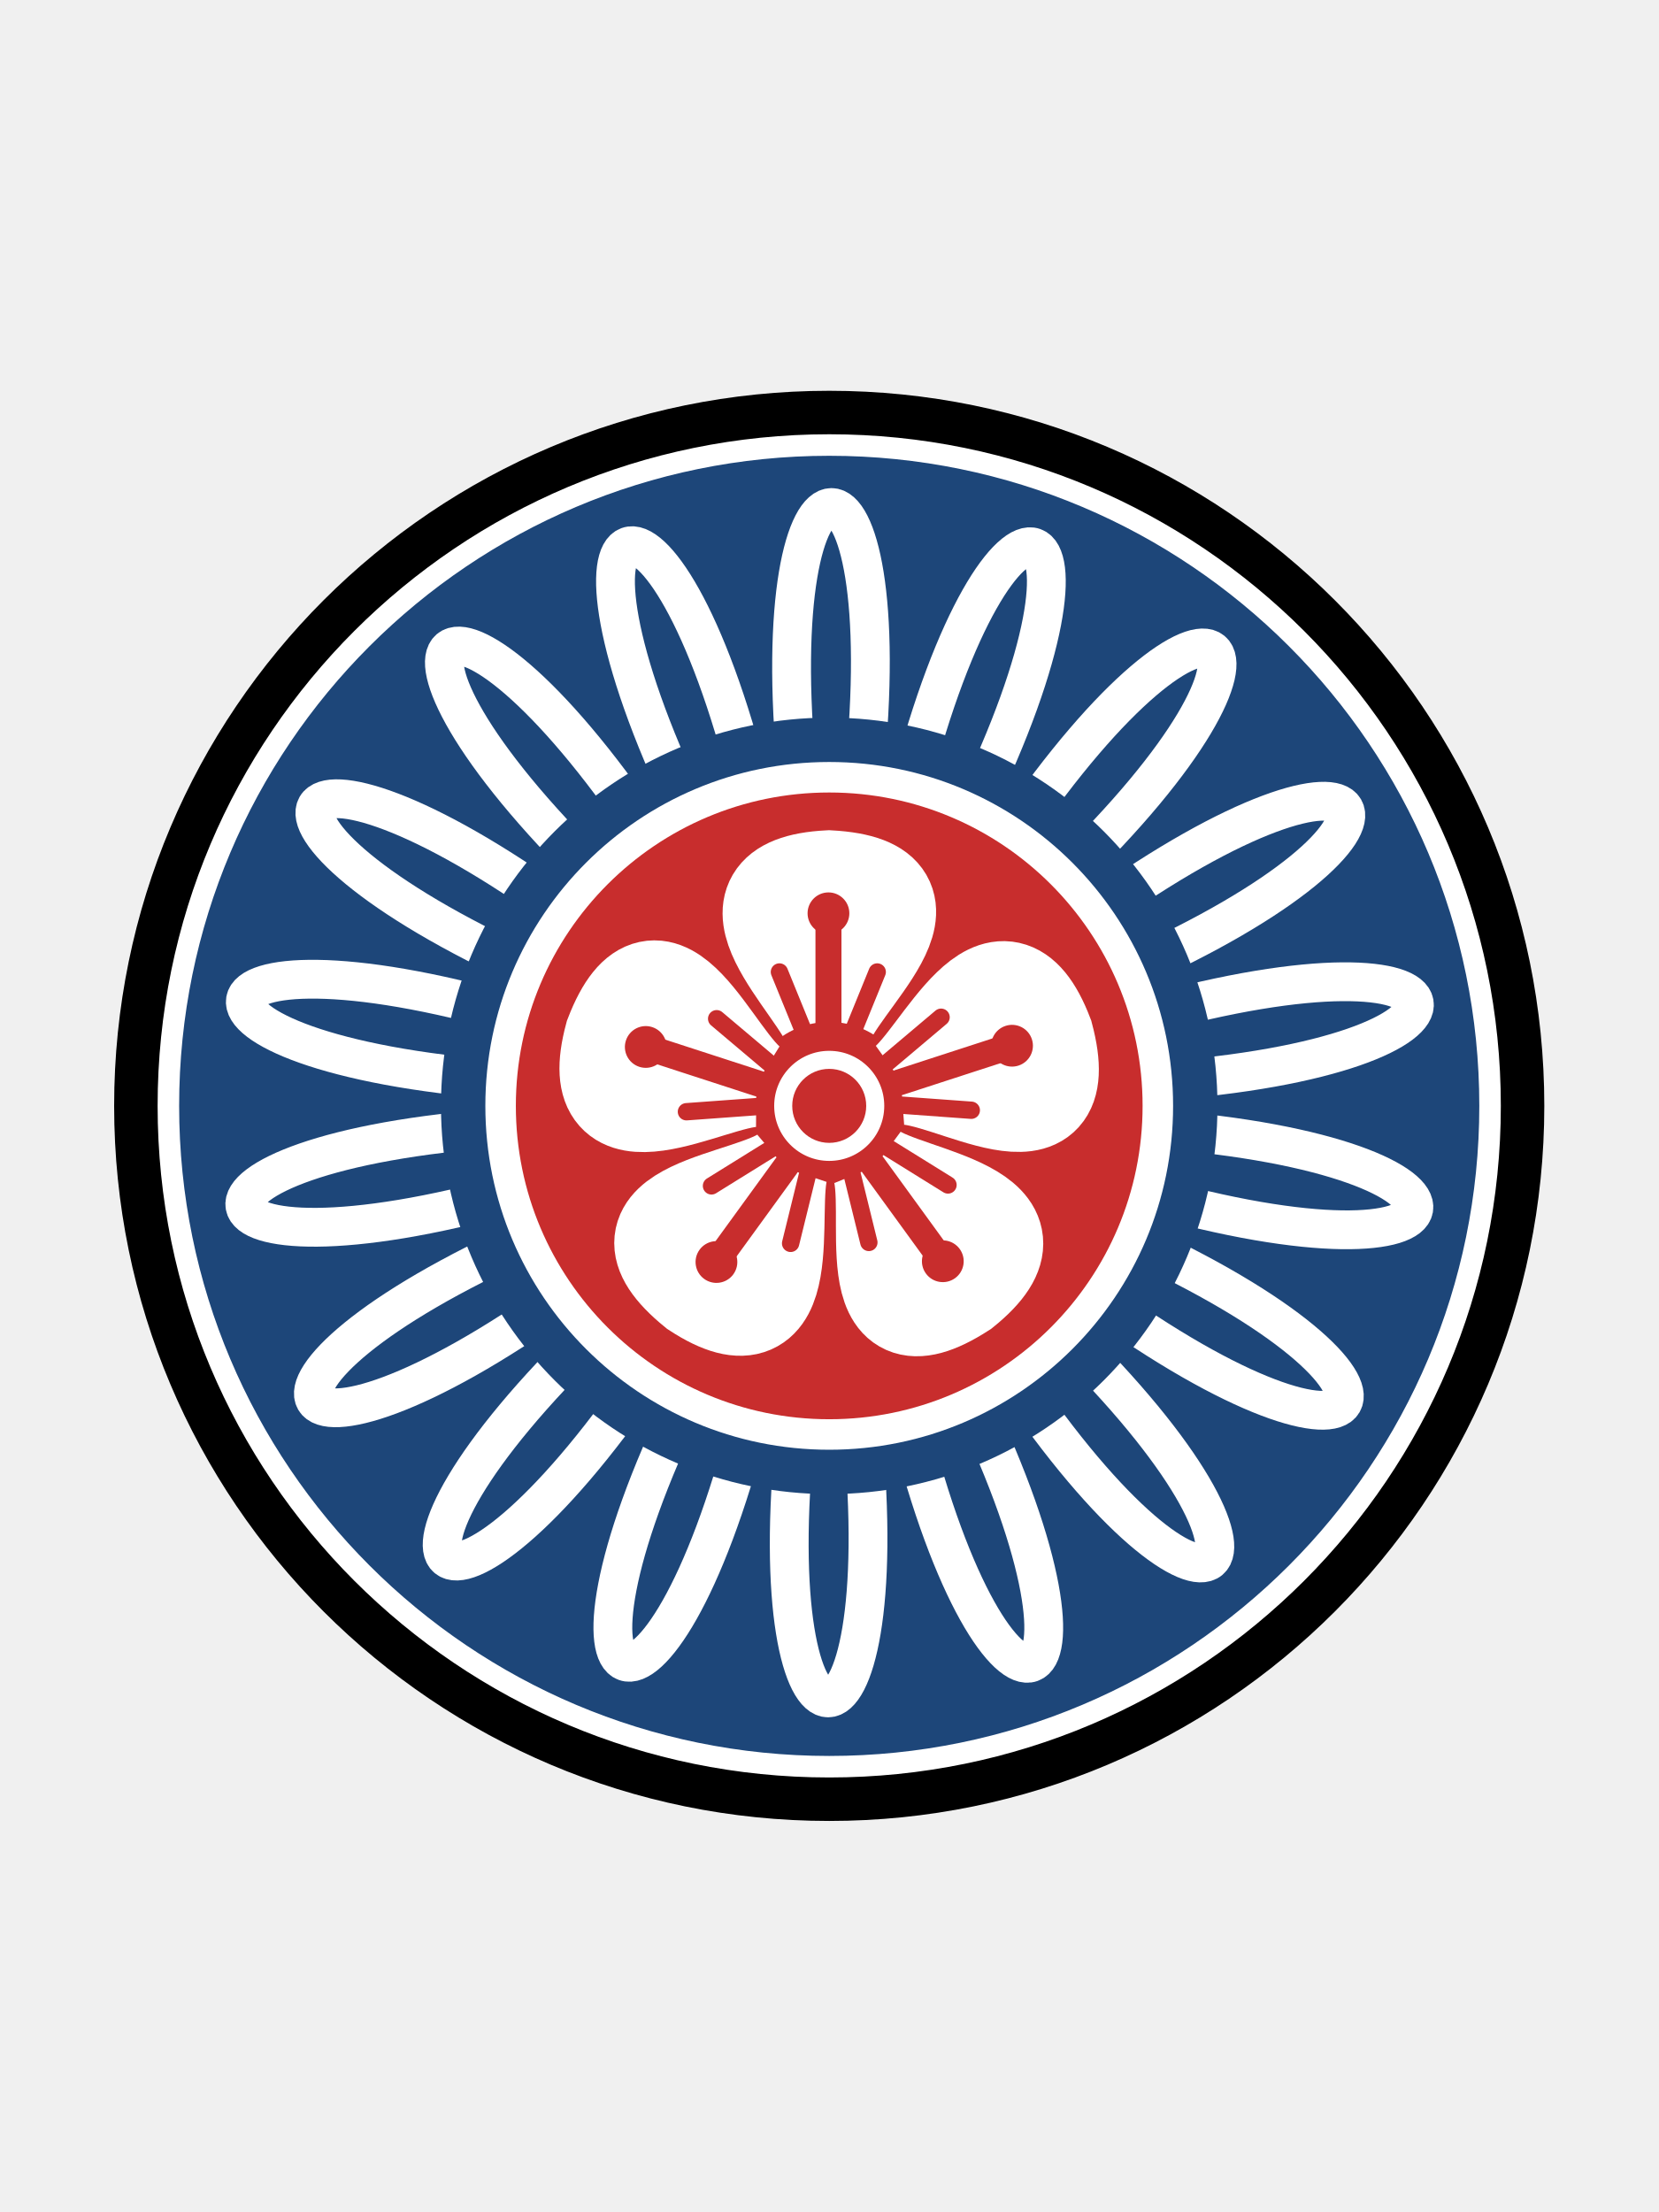
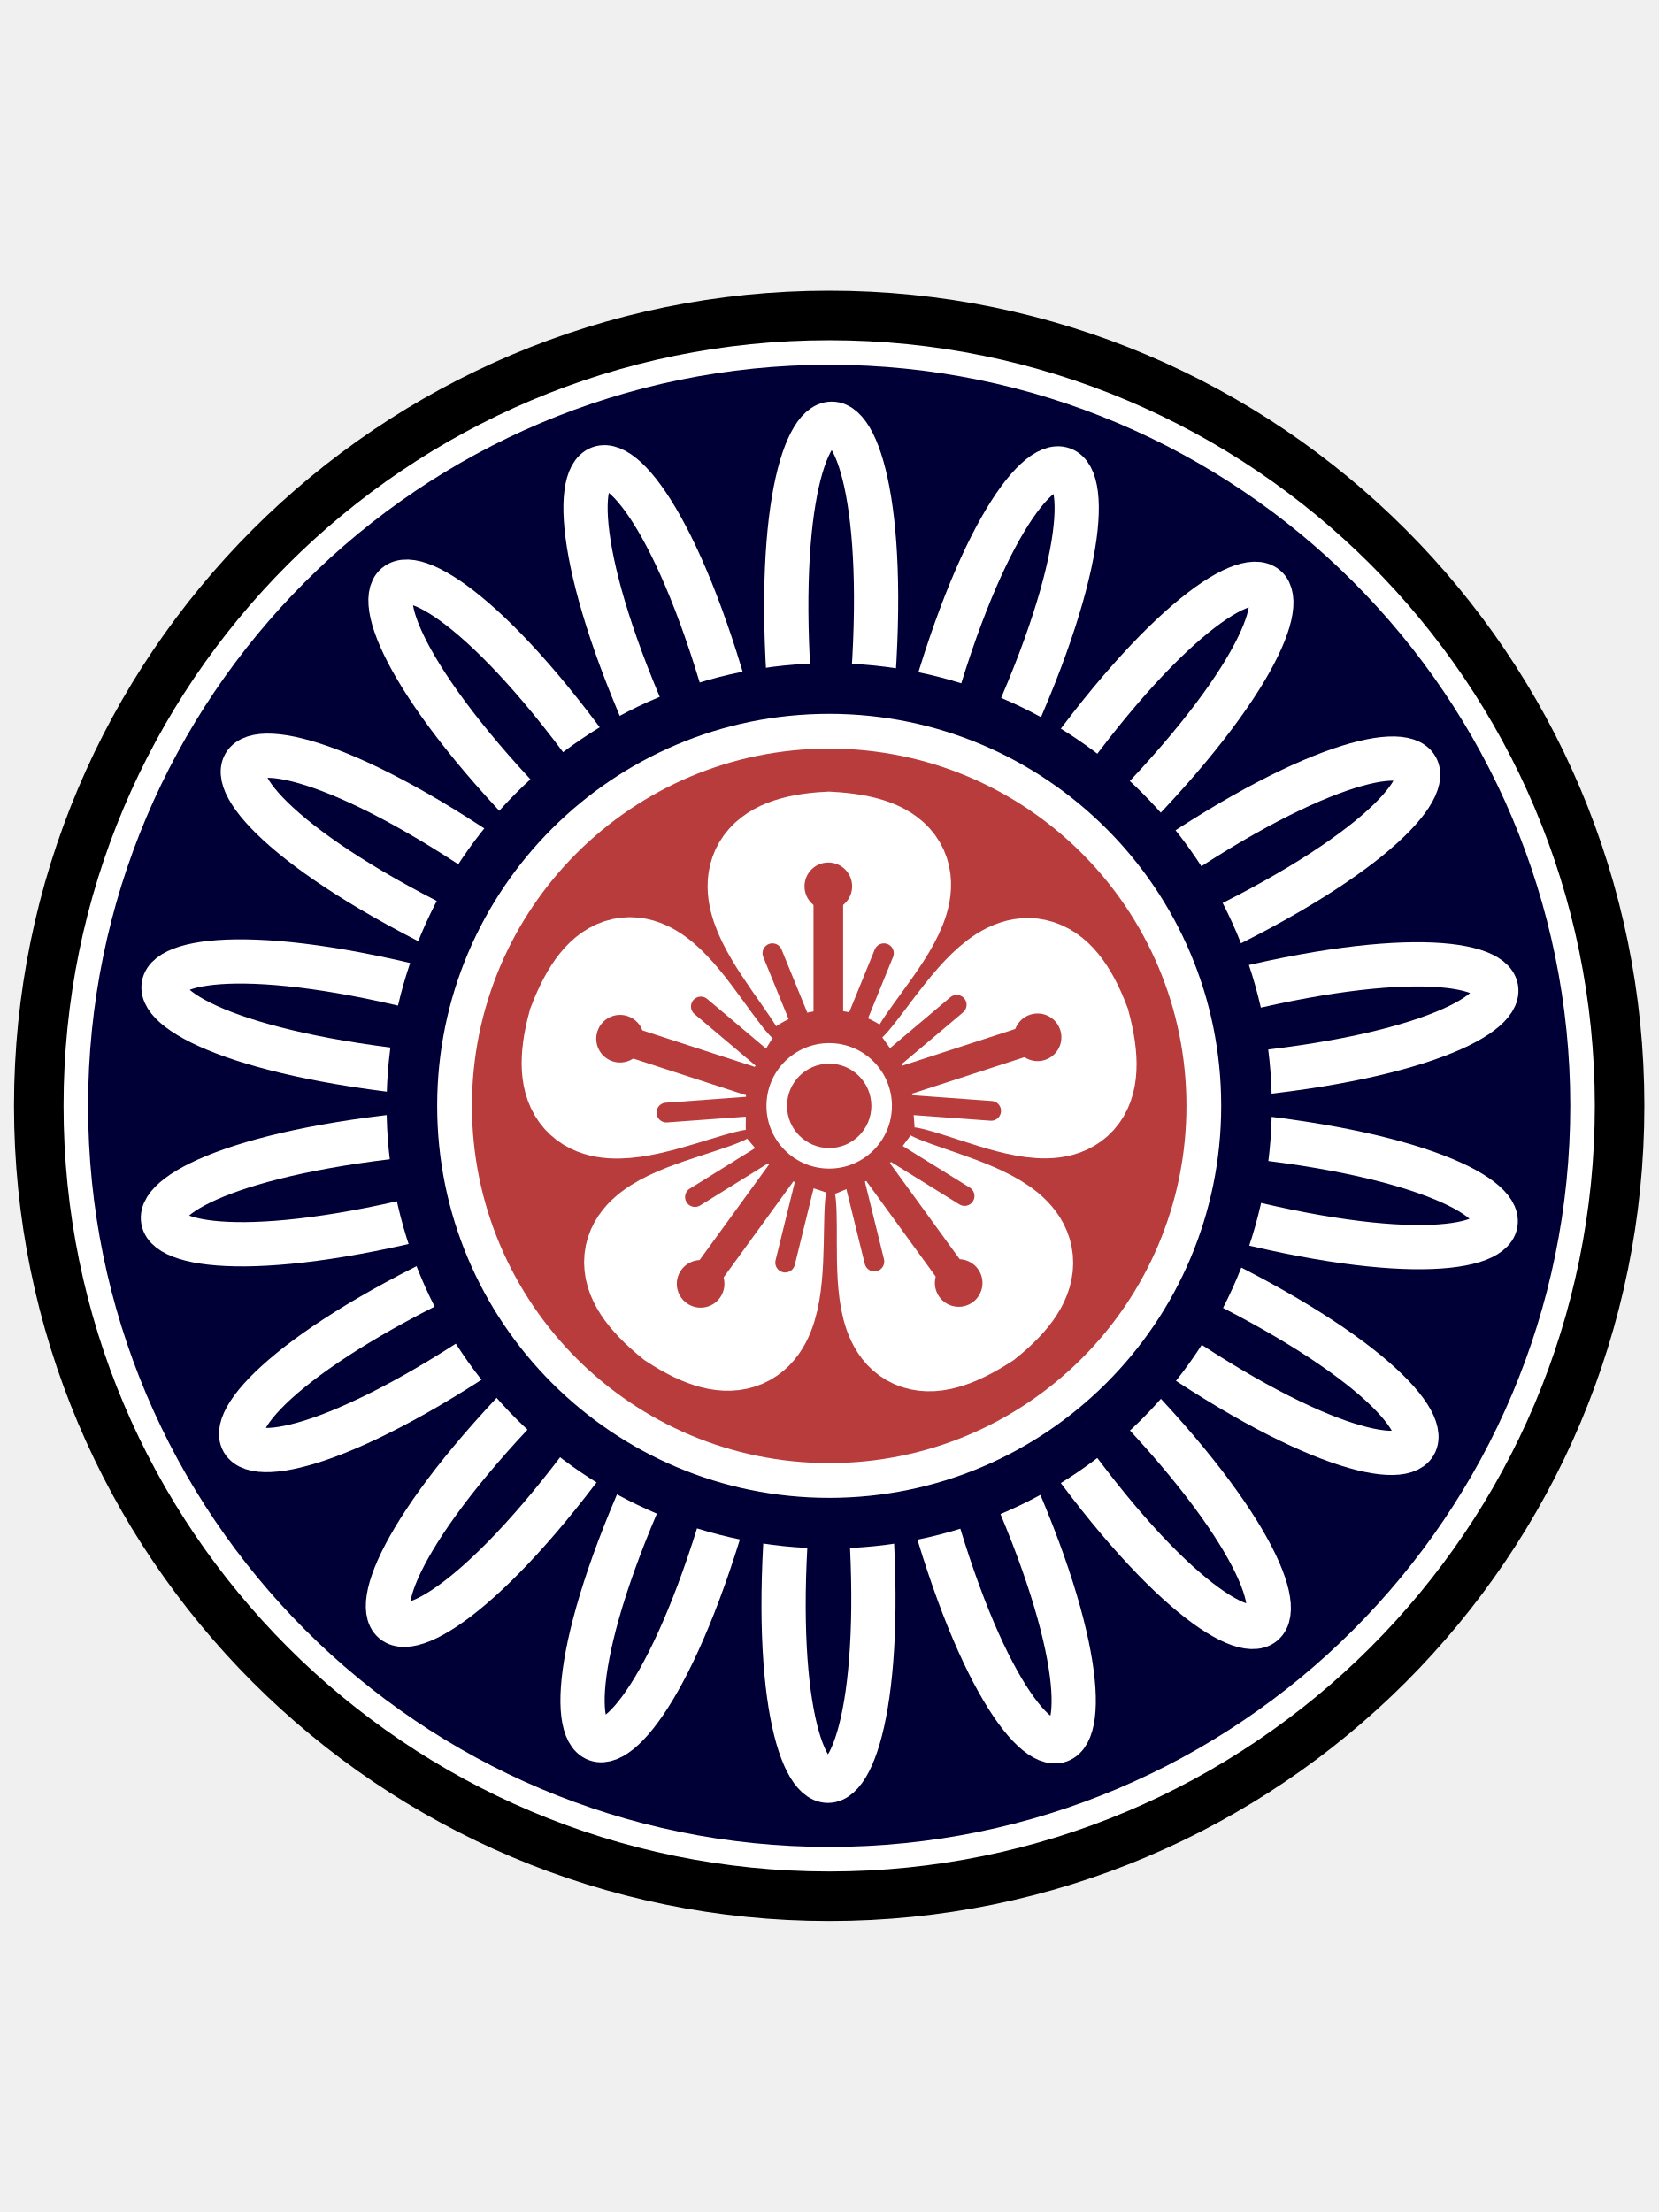
- <svg xmlns="http://www.w3.org/2000/svg" xmlns:ns1="http://www.openswatchbook.org/uri/2009/osb" xmlns:xlink="http://www.w3.org/1999/xlink" width="300" height="400" viewBox="-21 -28 342 456" id="svg2" version="1.1">
+ <svg xmlns="http://www.w3.org/2000/svg" xmlns:ns1="http://www.openswatchbook.org/uri/2009/osb" xmlns:xlink="http://www.w3.org/1999/xlink" width="300" height="400" viewBox="0 0 300 400" id="svg2" version="1.1">
  <defs id="defs4">
    <linearGradient id="linearGradient10055" ns1:paint="solid">
      <stop style="stop-color:#000000;stop-opacity:1;" offset="0" id="stop10057" />
    </linearGradient>
    <marker orient="auto" refY="0" refX="0" id="Arrow1Lstart" style="overflow:visible">
      <path id="path4978" d="M 0,0 5,-5 -12.5,0 5,5 0,0 Z" style="fill:#000000;fill-opacity:1;fill-rule:evenodd;stroke:#ff5c00;stroke-width:1pt;stroke-opacity:1" transform="matrix(0.8,0,0,0.8,10,0)" />
    </marker>
    <clipPath clipPathUnits="userSpaceOnUse" id="clipPath4243">
      <circle style="opacity:1;fill:#000000;fill-opacity:0.297;fill-rule:nonzero;stroke:#000000;stroke-width:19.133;stroke-linecap:butt;stroke-linejoin:round;stroke-miterlimit:4;stroke-dasharray:none;stroke-dashoffset:0;stroke-opacity:1" id="circle4245" cx="-264.66" cy="-198.207" r="293.954" />
    </clipPath>
    <clipPath clipPathUnits="userSpaceOnUse" id="clipPath7847">
      <ellipse style="opacity:1;fill:#822600;fill-opacity:1;fill-rule:nonzero;stroke:none;stroke-width:12;stroke-linecap:round;stroke-linejoin:round;stroke-miterlimit:4;stroke-dasharray:none;stroke-dashoffset:0;stroke-opacity:1" id="ellipse7849" cx="394" cy="552.362" rx="349.495" ry="216" />
    </clipPath>
    <clipPath clipPathUnits="userSpaceOnUse" id="clipPath4243-1">
      <circle style="opacity:1;fill:#000000;fill-opacity:0.297;fill-rule:nonzero;stroke:#000000;stroke-width:19.133;stroke-linecap:butt;stroke-linejoin:round;stroke-miterlimit:4;stroke-dasharray:none;stroke-dashoffset:0;stroke-opacity:1" id="circle4245-4" cx="-264.66" cy="-198.207" r="293.954" />
    </clipPath>
    <clipPath clipPathUnits="userSpaceOnUse" id="clipPath7876">
      <circle style="opacity:1;fill:#000000;fill-opacity:0.297;fill-rule:nonzero;stroke:#000000;stroke-width:19.133;stroke-linecap:butt;stroke-linejoin:round;stroke-miterlimit:4;stroke-dasharray:none;stroke-dashoffset:0;stroke-opacity:1" id="circle7878" cx="-264.66" cy="-198.207" r="293.954" />
    </clipPath>
    <clipPath clipPathUnits="userSpaceOnUse" id="clipPath14693">
      <rect style="opacity:1;fill:#a53c3c;fill-opacity:1;fill-rule:nonzero;stroke:none;stroke-width:8;stroke-linecap:round;stroke-linejoin:round;stroke-miterlimit:4;stroke-dasharray:none;stroke-dashoffset:0;stroke-opacity:1" id="rect14695" width="131.784" height="168.821" x="-332.596" y="383.498" rx="1.255" ry="3.751" transform="matrix(0.9993908,-0.03489951,0.03489951,0.9993908,0,0)" />
    </clipPath>
    <clipPath clipPathUnits="userSpaceOnUse" id="clipPath14952">
      <ellipse style="opacity:1;fill:#a53c3c;fill-opacity:1;fill-rule:nonzero;stroke:none;stroke-width:7;stroke-linecap:round;stroke-linejoin:round;stroke-miterlimit:4;stroke-dasharray:none;stroke-dashoffset:0;stroke-opacity:1" id="ellipse14954" cx="-271.344" cy="647.256" rx="69.057" ry="116.911" transform="matrix(0.9993908,-0.03489951,0.03489951,0.9993908,0,0)" />
    </clipPath>
    <pattern y="0" x="0" height="6" width="6" patternUnits="userSpaceOnUse" id="EMFhbasepattern" />
  </defs>
  <g id="layer1" transform="translate(0,-652.3622)">
    <g id="g6641" transform="matrix(0.8933235,0,0,0.8933235,-207.3865,341.0307)">
      <circle r="160" cy="572.362" cx="400" id="path5446" style="opacity:1;fill:#ffffff;fill-opacity:1;fill-rule:nonzero;stroke:#000000;stroke-width:10.033;stroke-linecap:butt;stroke-linejoin:round;stroke-miterlimit:4;stroke-dasharray:none;stroke-dashoffset:0;stroke-opacity:1" />
-       <circle r="145" cy="572.362" cx="400" id="path5448" style="opacity:1;fill:#1d4679;fill-opacity:1;fill-rule:nonzero;stroke:#1d4679;stroke-width:10.033;stroke-linecap:butt;stroke-linejoin:round;stroke-miterlimit:4;stroke-dasharray:none;stroke-dashoffset:0;stroke-opacity:1" />
+       <circle r="145" cy="572.362" cx="400" id="path5448" style="opacity:1;fill:#000037;fill-opacity:1;fill-rule:nonzero;stroke:#000037;stroke-width:10.033;stroke-linecap:butt;stroke-linejoin:round;stroke-miterlimit:4;stroke-dasharray:none;stroke-dashoffset:0;stroke-opacity:1" />
      <g transform="translate(0.3535534,0)" id="g5971">
        <path style="fill:none;fill-rule:evenodd;stroke:#ffffff;stroke-width:8.955;stroke-linecap:round;stroke-linejoin:miter;stroke-miterlimit:4;stroke-dasharray:none;stroke-opacity:1" d="m 392.327,496.481 c -8.272,-82.935 24.083,-82.939 15.287,0" id="path5460" />
        <g id="g5914" transform="translate(-31,-64.5)">
          <use height="100%" width="100%" id="use5880" transform="matrix(0.9396926,0.3420201,-0.3420201,0.9396926,250.3918,-36.96823)" xlink:href="#path5460" y="0" x="0" />
          <use height="100%" width="100%" id="use5882" transform="matrix(0.7660444,0.6427876,-0.6427876,0.7660444,491.6243,-58.03153)" xlink:href="#path5460" y="0" x="0" />
          <use height="100%" width="100%" id="use5884" transform="matrix(0.5,0.8660254,-0.8660254,0.5,725.5127,4.681811)" xlink:href="#path5460" y="0" x="0" />
          <use height="100%" width="100%" id="use5886" transform="matrix(0.1736482,0.9848077,-0.9848077,0.1736482,923.8467,143.6076)" xlink:href="#path5460" y="0" x="0" />
          <use height="100%" width="100%" id="use5888" transform="matrix(-0.1736482,0.9848077,-0.9848077,-0.1736482,1062.704,341.9894)" xlink:href="#path5460" y="0" x="0" />
          <use height="100%" width="100%" id="use5890" transform="matrix(-0.5,0.8660254,-0.8660254,-0.5,1125.337,575.8994)" xlink:href="#path5460" y="0" x="0" />
          <use height="100%" width="100%" id="use5892" transform="matrix(-0.7660444,0.6427876,-0.6427876,-0.7660444,1104.191,817.1246)" xlink:href="#path5460" y="0" x="0" />
          <use height="100%" width="100%" id="use5894" transform="matrix(-0.9396926,0.3420201,-0.3420201,-0.9396926,1001.816,1036.57)" xlink:href="#path5460" y="0" x="0" />
          <use height="100%" width="100%" id="use5896" transform="matrix(-1,0,0,-1,830.5604,1207.766)" xlink:href="#path5460" y="0" x="0" />
          <use height="100%" width="100%" id="use5898" transform="matrix(-0.9396926,-0.3420201,0.3420201,-0.9396926,611.0801,1310.066)" xlink:href="#path5460" y="0" x="0" />
          <use height="100%" width="100%" id="use5900" transform="matrix(-0.7660444,-0.6427876,0.6427876,-0.7660444,369.8477,1331.129)" xlink:href="#path5460" y="0" x="0" />
          <use height="100%" width="100%" id="use5902" transform="matrix(-0.5,-0.8660254,0.8660254,-0.5,135.9593,1268.416)" xlink:href="#path5460" y="0" x="0" />
          <use height="100%" width="100%" id="use5904" transform="matrix(-0.1736482,-0.9848077,0.9848077,-0.1736482,-62.37476,1129.49)" xlink:href="#path5460" y="0" x="0" />
          <use height="100%" width="100%" id="use5906" transform="matrix(0.1736482,-0.9848077,0.9848077,0.1736482,-201.2323,931.1081)" xlink:href="#path5460" y="0" x="0" />
          <use height="100%" width="100%" id="use5908" transform="matrix(0.5,-0.8660254,0.8660254,0.5,-263.8652,697.1981)" xlink:href="#path5460" y="0" x="0" />
          <use height="100%" width="100%" id="use5910" transform="matrix(0.7660444,-0.6427876,0.6427876,0.7660444,-242.7189,455.9729)" xlink:href="#path5460" y="0" x="0" />
          <use height="100%" width="100%" id="use5912" transform="matrix(0.9396926,-0.3420201,0.3420201,0.9396926,-140.3441,236.5278)" xlink:href="#path5460" y="0" x="0" />
        </g>
      </g>
-       <circle r="84.474" cy="572.362" cx="400" id="path5454" style="opacity:1;fill:#ffffff;fill-opacity:1;fill-rule:nonzero;stroke:#1d4679;stroke-width:10.24;stroke-linecap:butt;stroke-linejoin:round;stroke-miterlimit:4;stroke-dasharray:none;stroke-dashoffset:0;stroke-opacity:1" />
-       <circle r="72.315" cy="572.362" cx="400" id="path5992" style="opacity:1;fill:#c82d2d;fill-opacity:1;fill-rule:nonzero;stroke:none;stroke-width:12;stroke-linecap:round;stroke-linejoin:round;stroke-miterlimit:4;stroke-dasharray:none;stroke-dashoffset:0;stroke-opacity:1" />
+       <circle r="84.474" cy="572.362" cx="400" id="path5454" style="opacity:1;fill:#ffffff;fill-opacity:1;fill-rule:nonzero;stroke:#000037;stroke-width:10.24;stroke-linecap:butt;stroke-linejoin:round;stroke-miterlimit:4;stroke-dasharray:none;stroke-dashoffset:0;stroke-opacity:1" />
+       <circle r="72.315" cy="572.362" cx="400" id="path5992" style="opacity:1;fill:#b93c3c;fill-opacity:1;fill-rule:nonzero;stroke:none;stroke-width:12;stroke-linecap:round;stroke-linejoin:round;stroke-miterlimit:4;stroke-dasharray:none;stroke-dashoffset:0;stroke-opacity:1" />
      <g transform="translate(-0.1767767,0.08838835)" id="g6038">
        <path style="fill:none;fill-rule:evenodd;stroke:#ffffff;stroke-width:23.11;stroke-linecap:butt;stroke-linejoin:miter;stroke-miterlimit:4;stroke-dasharray:none;stroke-opacity:1" d="m 401.332,554.245 c -3.145,-9.94 -29.568,-32.568 -1.222,-34.015 29.37,1.601 0.871,23.529 -1.719,34.178" id="path5994" />
-         <path style="fill:none;fill-rule:evenodd;stroke:#c82d2d;stroke-width:6;stroke-linecap:round;stroke-linejoin:round;stroke-miterlimit:4;stroke-dasharray:none;stroke-opacity:1" d="m 400,555.191 0,-25.658" id="path6018" />
-         <circle style="opacity:1;fill:#c82d2d;fill-opacity:1;fill-rule:nonzero;stroke:none;stroke-width:3;stroke-linecap:round;stroke-linejoin:round;stroke-miterlimit:4;stroke-dasharray:none;stroke-dashoffset:0;stroke-opacity:1" id="path6028" cx="400" cy="527.834" r="4.819" />
-         <path style="fill:none;fill-rule:evenodd;stroke:#c82d2d;stroke-width:4;stroke-linecap:round;stroke-linejoin:miter;stroke-miterlimit:4;stroke-dasharray:none;stroke-opacity:1" d="m 404.688,557.487 6.565,-16.11" id="path6030" />
+         <path style="fill:none;fill-rule:evenodd;stroke:#b93c3c;stroke-width:6;stroke-linecap:round;stroke-linejoin:round;stroke-miterlimit:4;stroke-dasharray:none;stroke-opacity:1" d="m 400,555.191 0,-25.658" id="path6018" />
+         <circle style="opacity:1;fill:#b93c3c;fill-opacity:1;fill-rule:nonzero;stroke:none;stroke-width:3;stroke-linecap:round;stroke-linejoin:round;stroke-miterlimit:4;stroke-dasharray:none;stroke-dashoffset:0;stroke-opacity:1" id="path6028" cx="400" cy="527.834" r="4.819" />
+         <path style="fill:none;fill-rule:evenodd;stroke:#b93c3c;stroke-width:4;stroke-linecap:round;stroke-linejoin:miter;stroke-miterlimit:4;stroke-dasharray:none;stroke-opacity:1" d="m 404.688,557.487 6.565,-16.11" id="path6030" />
        <use x="0" y="0" xlink:href="#path6030" id="use6032" width="100%" height="100%" transform="matrix(-1,0,0,1,799.9375,0)" />
      </g>
-       <circle r="16.035" cy="572.362" cx="400" id="path6010" style="opacity:1;fill:#ffffff;fill-opacity:1;fill-rule:nonzero;stroke:#c82d2d;stroke-width:6.67;stroke-linecap:round;stroke-linejoin:round;stroke-miterlimit:4;stroke-dasharray:none;stroke-dashoffset:0;stroke-opacity:1" />
-       <circle r="8.537" cy="572.362" cx="400" id="path6016" style="opacity:1;fill:#c82d2d;fill-opacity:1;fill-rule:nonzero;stroke:none;stroke-width:6;stroke-linecap:round;stroke-linejoin:round;stroke-miterlimit:4;stroke-dasharray:none;stroke-dashoffset:0;stroke-opacity:1" />
+       <circle r="16.035" cy="572.362" cx="400" id="path6010" style="opacity:1;fill:#ffffff;fill-opacity:1;fill-rule:nonzero;stroke:#b93c3c;stroke-width:6.67;stroke-linecap:round;stroke-linejoin:round;stroke-miterlimit:4;stroke-dasharray:none;stroke-dashoffset:0;stroke-opacity:1" />
+       <circle r="8.537" cy="572.362" cx="400" id="path6016" style="opacity:1;fill:#b93c3c;fill-opacity:1;fill-rule:nonzero;stroke:none;stroke-width:6;stroke-linecap:round;stroke-linejoin:round;stroke-miterlimit:4;stroke-dasharray:none;stroke-dashoffset:0;stroke-opacity:1" />
      <use height="100%" width="100%" transform="matrix(0.309017,-0.9510565,0.9510565,0.309017,-267.9708,775.8868)" id="use6047" xlink:href="#g6038" y="0" x="0" />
      <use height="100%" width="100%" transform="matrix(0.309017,-0.9510565,0.9510565,0.309017,-267.9708,775.8868)" id="use6049" xlink:href="#use6047" y="0" x="0" />
      <use height="100%" width="100%" transform="matrix(0.309017,-0.9510565,0.9510565,0.309017,-267.9708,775.8868)" id="use6051" xlink:href="#use6049" y="0" x="0" />
      <use height="100%" width="100%" transform="matrix(0.309017,-0.9510565,0.9510565,0.309017,-267.9708,775.8868)" id="use6053" xlink:href="#use6051" y="0" x="0" />
    </g>
  </g>
</svg>
